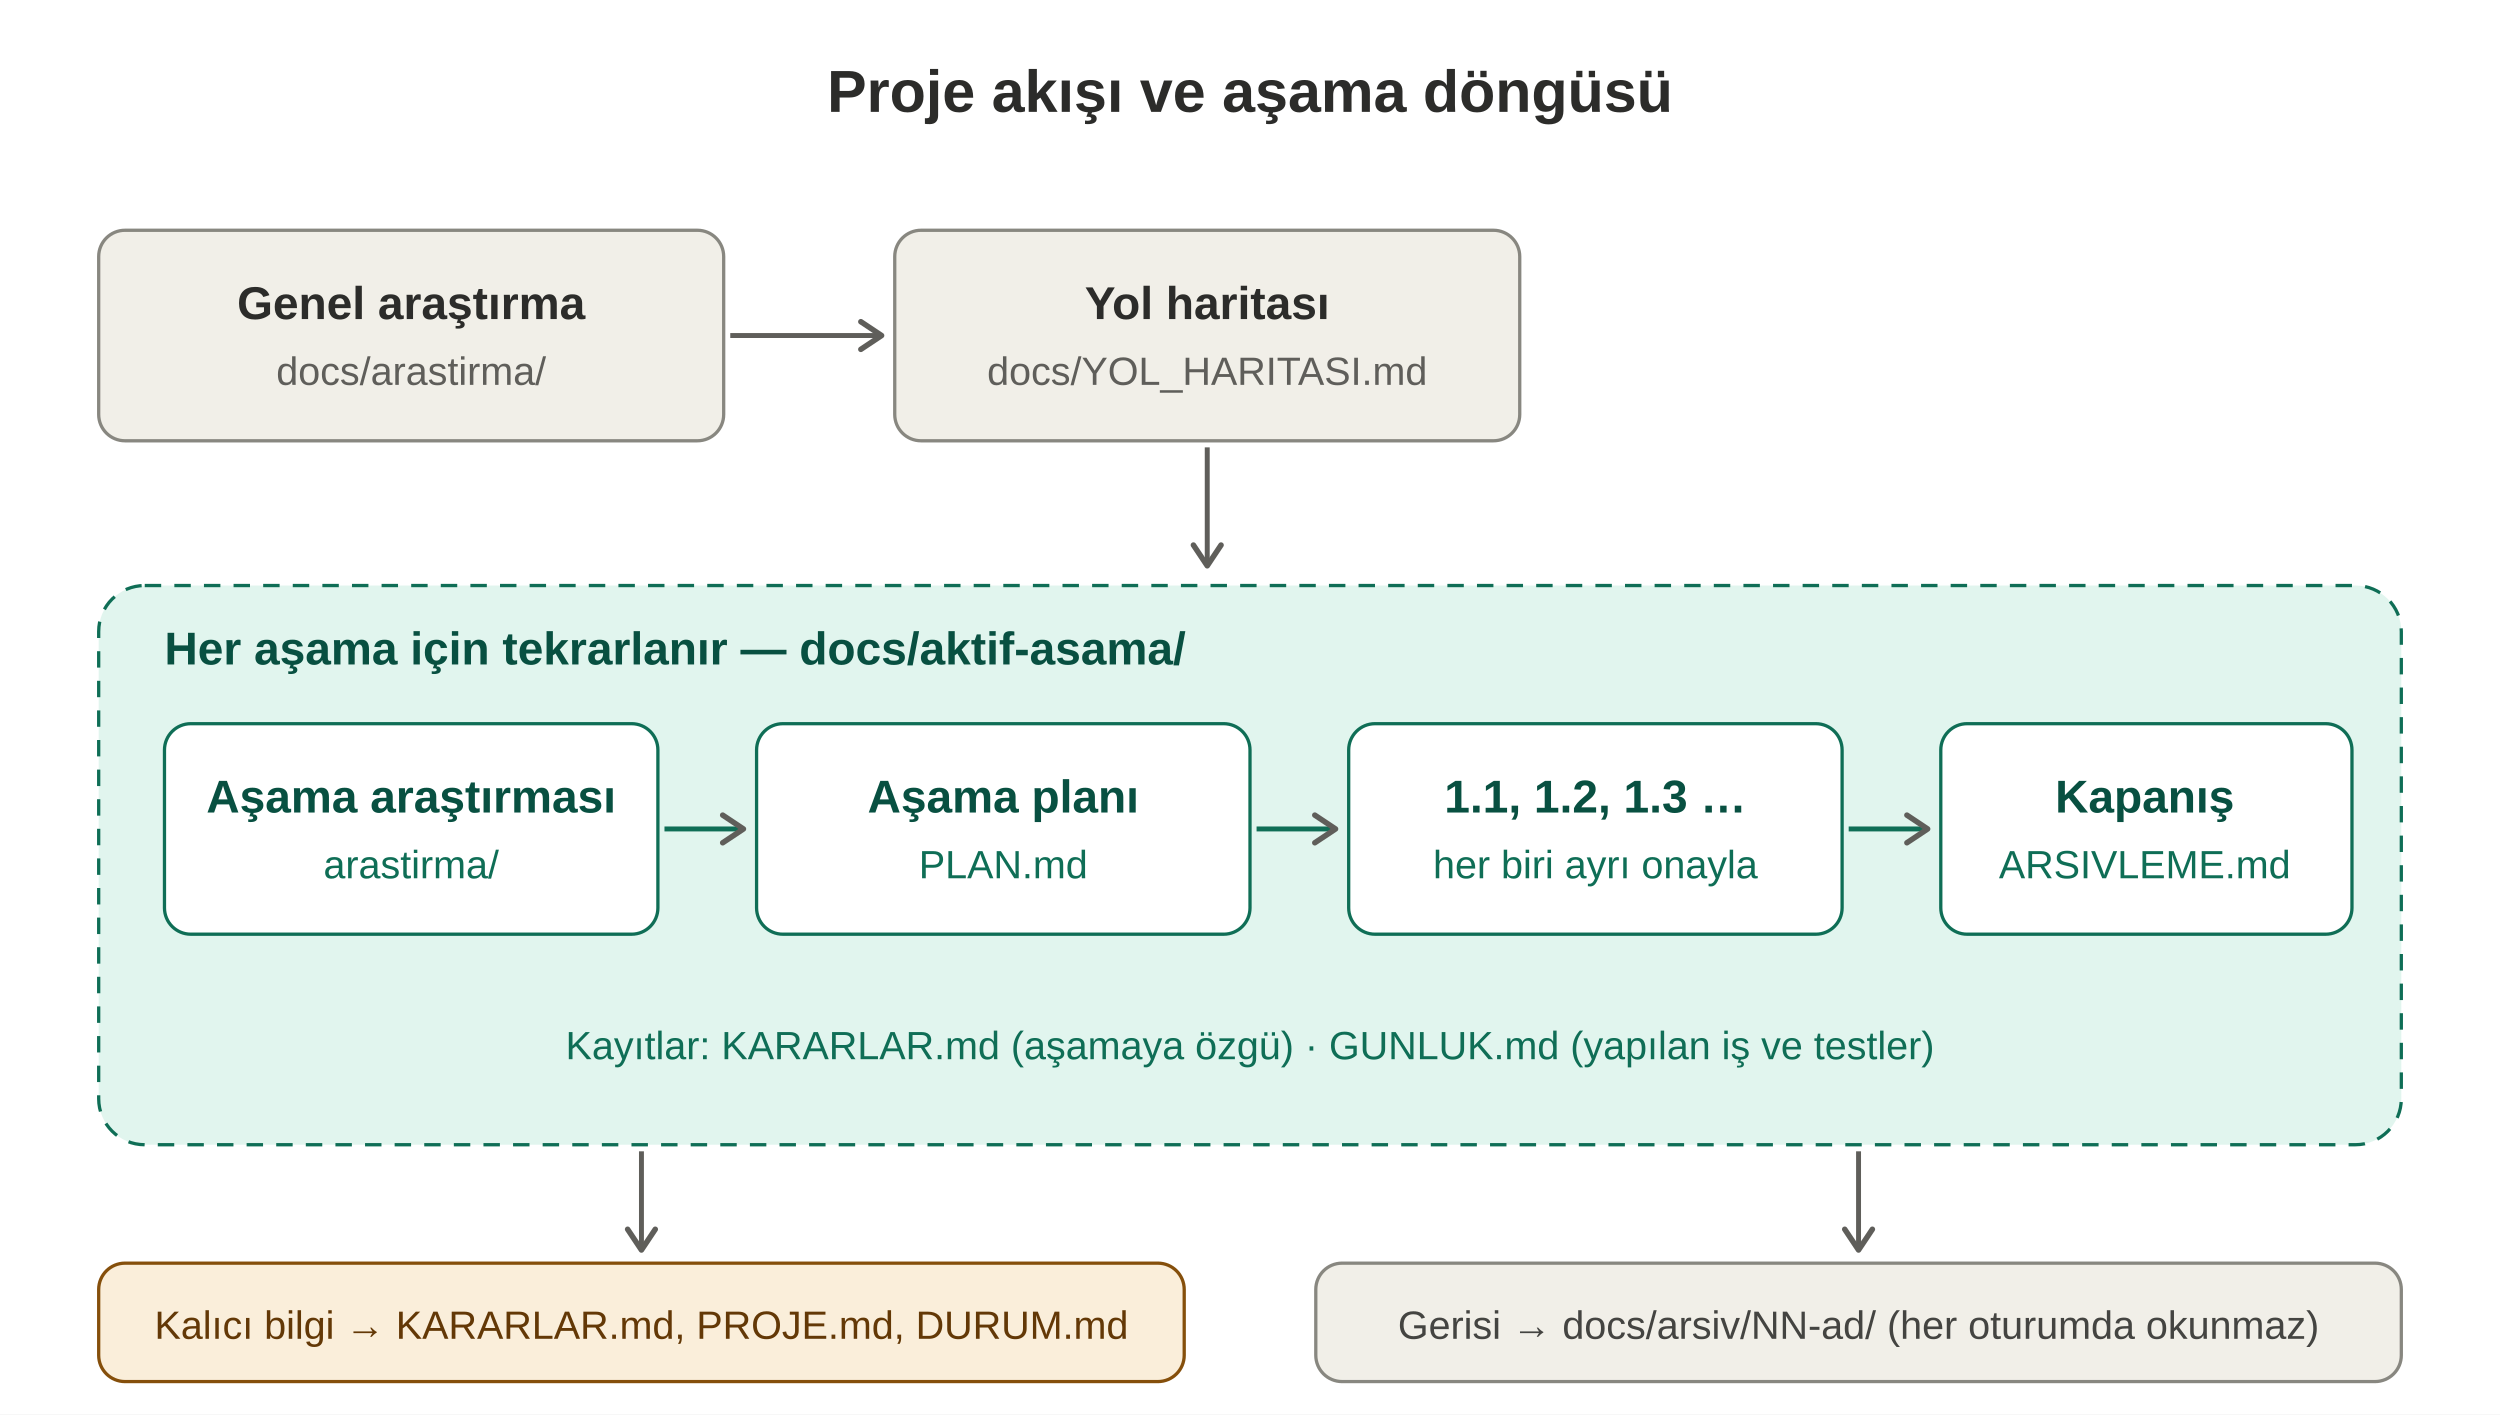
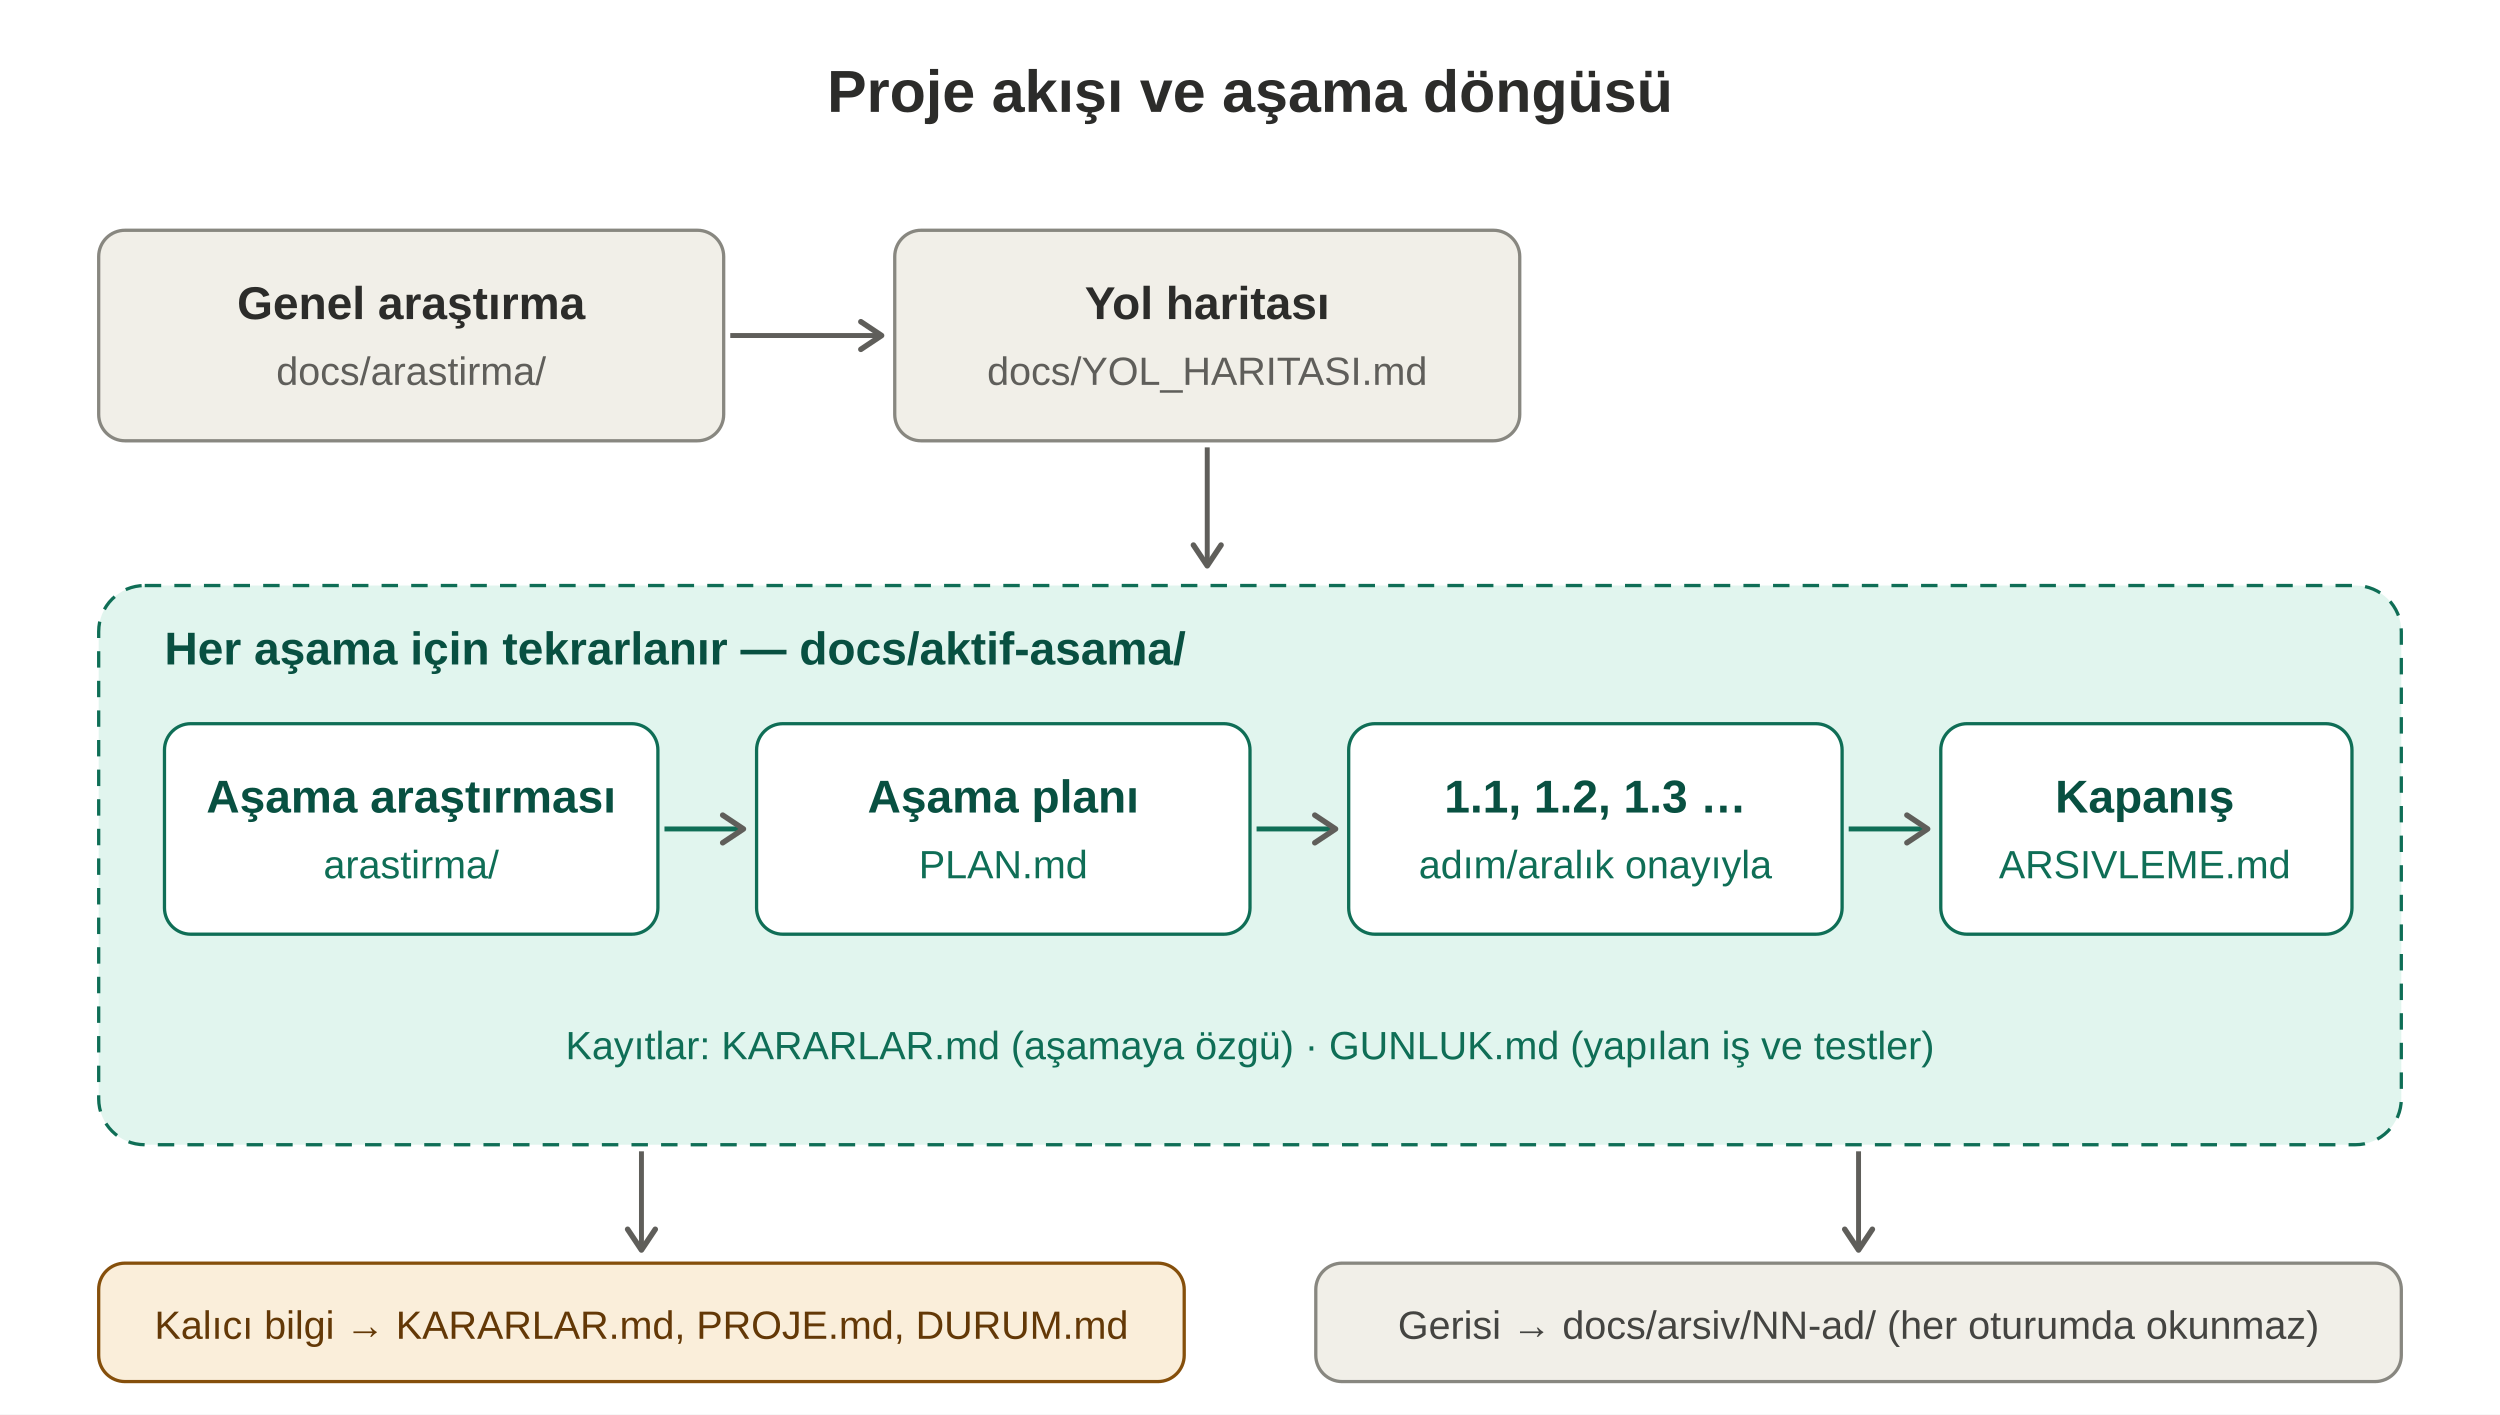
<svg xmlns="http://www.w3.org/2000/svg" viewBox="0 0 760 430" font-family="Segoe UI, Arial, sans-serif">
  <defs>
    <marker id="ok" viewBox="0 0 10 10" refX="8" refY="5" markerWidth="7" markerHeight="7" orient="auto-start-reverse">
      <path d="M2 1L8 5L2 9" fill="none" stroke="#5F5E5A" stroke-width="1.6" stroke-linecap="round" stroke-linejoin="round" />
    </marker>
  </defs>
  <rect width="760" height="430" fill="#FFFFFF" />
  <text x="380" y="34" text-anchor="middle" font-size="18" font-weight="600" fill="#2C2C2A">Proje akışı ve aşama döngüsü</text>
  <rect x="30" y="70" width="190" height="64" rx="8" fill="#F1EFE8" stroke="#888780" />
  <text x="125" y="97" text-anchor="middle" font-size="14" font-weight="600" fill="#2C2C2A">Genel araştırma</text>
  <text x="125" y="117" text-anchor="middle" font-size="12" fill="#5F5E5A">docs/arastirma/</text>
  <line x1="222" y1="102" x2="268" y2="102" stroke="#5F5E5A" stroke-width="1.5" marker-end="url(#ok)" />
  <rect x="272" y="70" width="190" height="64" rx="8" fill="#F1EFE8" stroke="#888780" />
  <text x="367" y="97" text-anchor="middle" font-size="14" font-weight="600" fill="#2C2C2A">Yol haritası</text>
  <text x="367" y="117" text-anchor="middle" font-size="12" fill="#5F5E5A">docs/YOL_HARITASI.md</text>
  <path d="M367 136 L367 172" fill="none" stroke="#5F5E5A" stroke-width="1.5" marker-end="url(#ok)" />
  <rect x="30" y="178" width="700" height="170" rx="14" fill="#E1F5EE" stroke="#0F6E56" stroke-dasharray="5 4" />
  <text x="50" y="202" font-size="14" font-weight="600" fill="#085041">Her aşama için tekrarlanır — docs/aktif-asama/</text>
  <rect x="50" y="220" width="150" height="64" rx="8" fill="#FFFFFF" stroke="#0F6E56" />
  <text x="125" y="247" text-anchor="middle" font-size="14" font-weight="600" fill="#085041">Aşama araştırması</text>
  <text x="125" y="267" text-anchor="middle" font-size="12" fill="#0F6E56">arastirma/</text>
  <line x1="202" y1="252" x2="226" y2="252" stroke="#0F6E56" stroke-width="1.5" marker-end="url(#ok)" />
  <rect x="230" y="220" width="150" height="64" rx="8" fill="#FFFFFF" stroke="#0F6E56" />
  <text x="305" y="247" text-anchor="middle" font-size="14" font-weight="600" fill="#085041">Aşama planı</text>
  <text x="305" y="267" text-anchor="middle" font-size="12" fill="#0F6E56">PLAN.md</text>
  <line x1="382" y1="252" x2="406" y2="252" stroke="#0F6E56" stroke-width="1.5" marker-end="url(#ok)" />
  <rect x="410" y="220" width="150" height="64" rx="8" fill="#FFFFFF" stroke="#0F6E56" />
  <text x="485" y="247" text-anchor="middle" font-size="14" font-weight="600" fill="#085041">1.1, 1.2, 1.3 …</text>
-   <text x="485" y="267" text-anchor="middle" font-size="12" fill="#0F6E56">her biri ayrı onayla</text>
+   <text x="485" y="267" text-anchor="middle" font-size="12" fill="#0F6E56">adım/aralık onayıyla</text>
  <line x1="562" y1="252" x2="586" y2="252" stroke="#0F6E56" stroke-width="1.5" marker-end="url(#ok)" />
  <rect x="590" y="220" width="125" height="64" rx="8" fill="#FFFFFF" stroke="#0F6E56" />
  <text x="652" y="247" text-anchor="middle" font-size="14" font-weight="600" fill="#085041">Kapanış</text>
  <text x="652" y="267" text-anchor="middle" font-size="12" fill="#0F6E56">ARSIVLEME.md</text>
  <text x="380" y="322" text-anchor="middle" font-size="12" fill="#0F6E56">Kayıtlar: KARARLAR.md (aşamaya özgü) · GUNLUK.md (yapılan iş ve testler)</text>
  <path d="M195 350 L195 380" fill="none" stroke="#5F5E5A" stroke-width="1.5" marker-end="url(#ok)" />
  <path d="M565 350 L565 380" fill="none" stroke="#5F5E5A" stroke-width="1.5" marker-end="url(#ok)" />
  <rect x="30" y="384" width="330" height="36" rx="8" fill="#FAEEDA" stroke="#854F0B" />
  <text x="195" y="407" text-anchor="middle" font-size="12" fill="#633806">Kalıcı bilgi → KARARLAR.md, PROJE.md, DURUM.md</text>
  <rect x="400" y="384" width="330" height="36" rx="8" fill="#F1EFE8" stroke="#888780" />
  <text x="565" y="407" text-anchor="middle" font-size="12" fill="#444441">Gerisi → docs/arsiv/NN-ad/ (her oturumda okunmaz)</text>
</svg>
